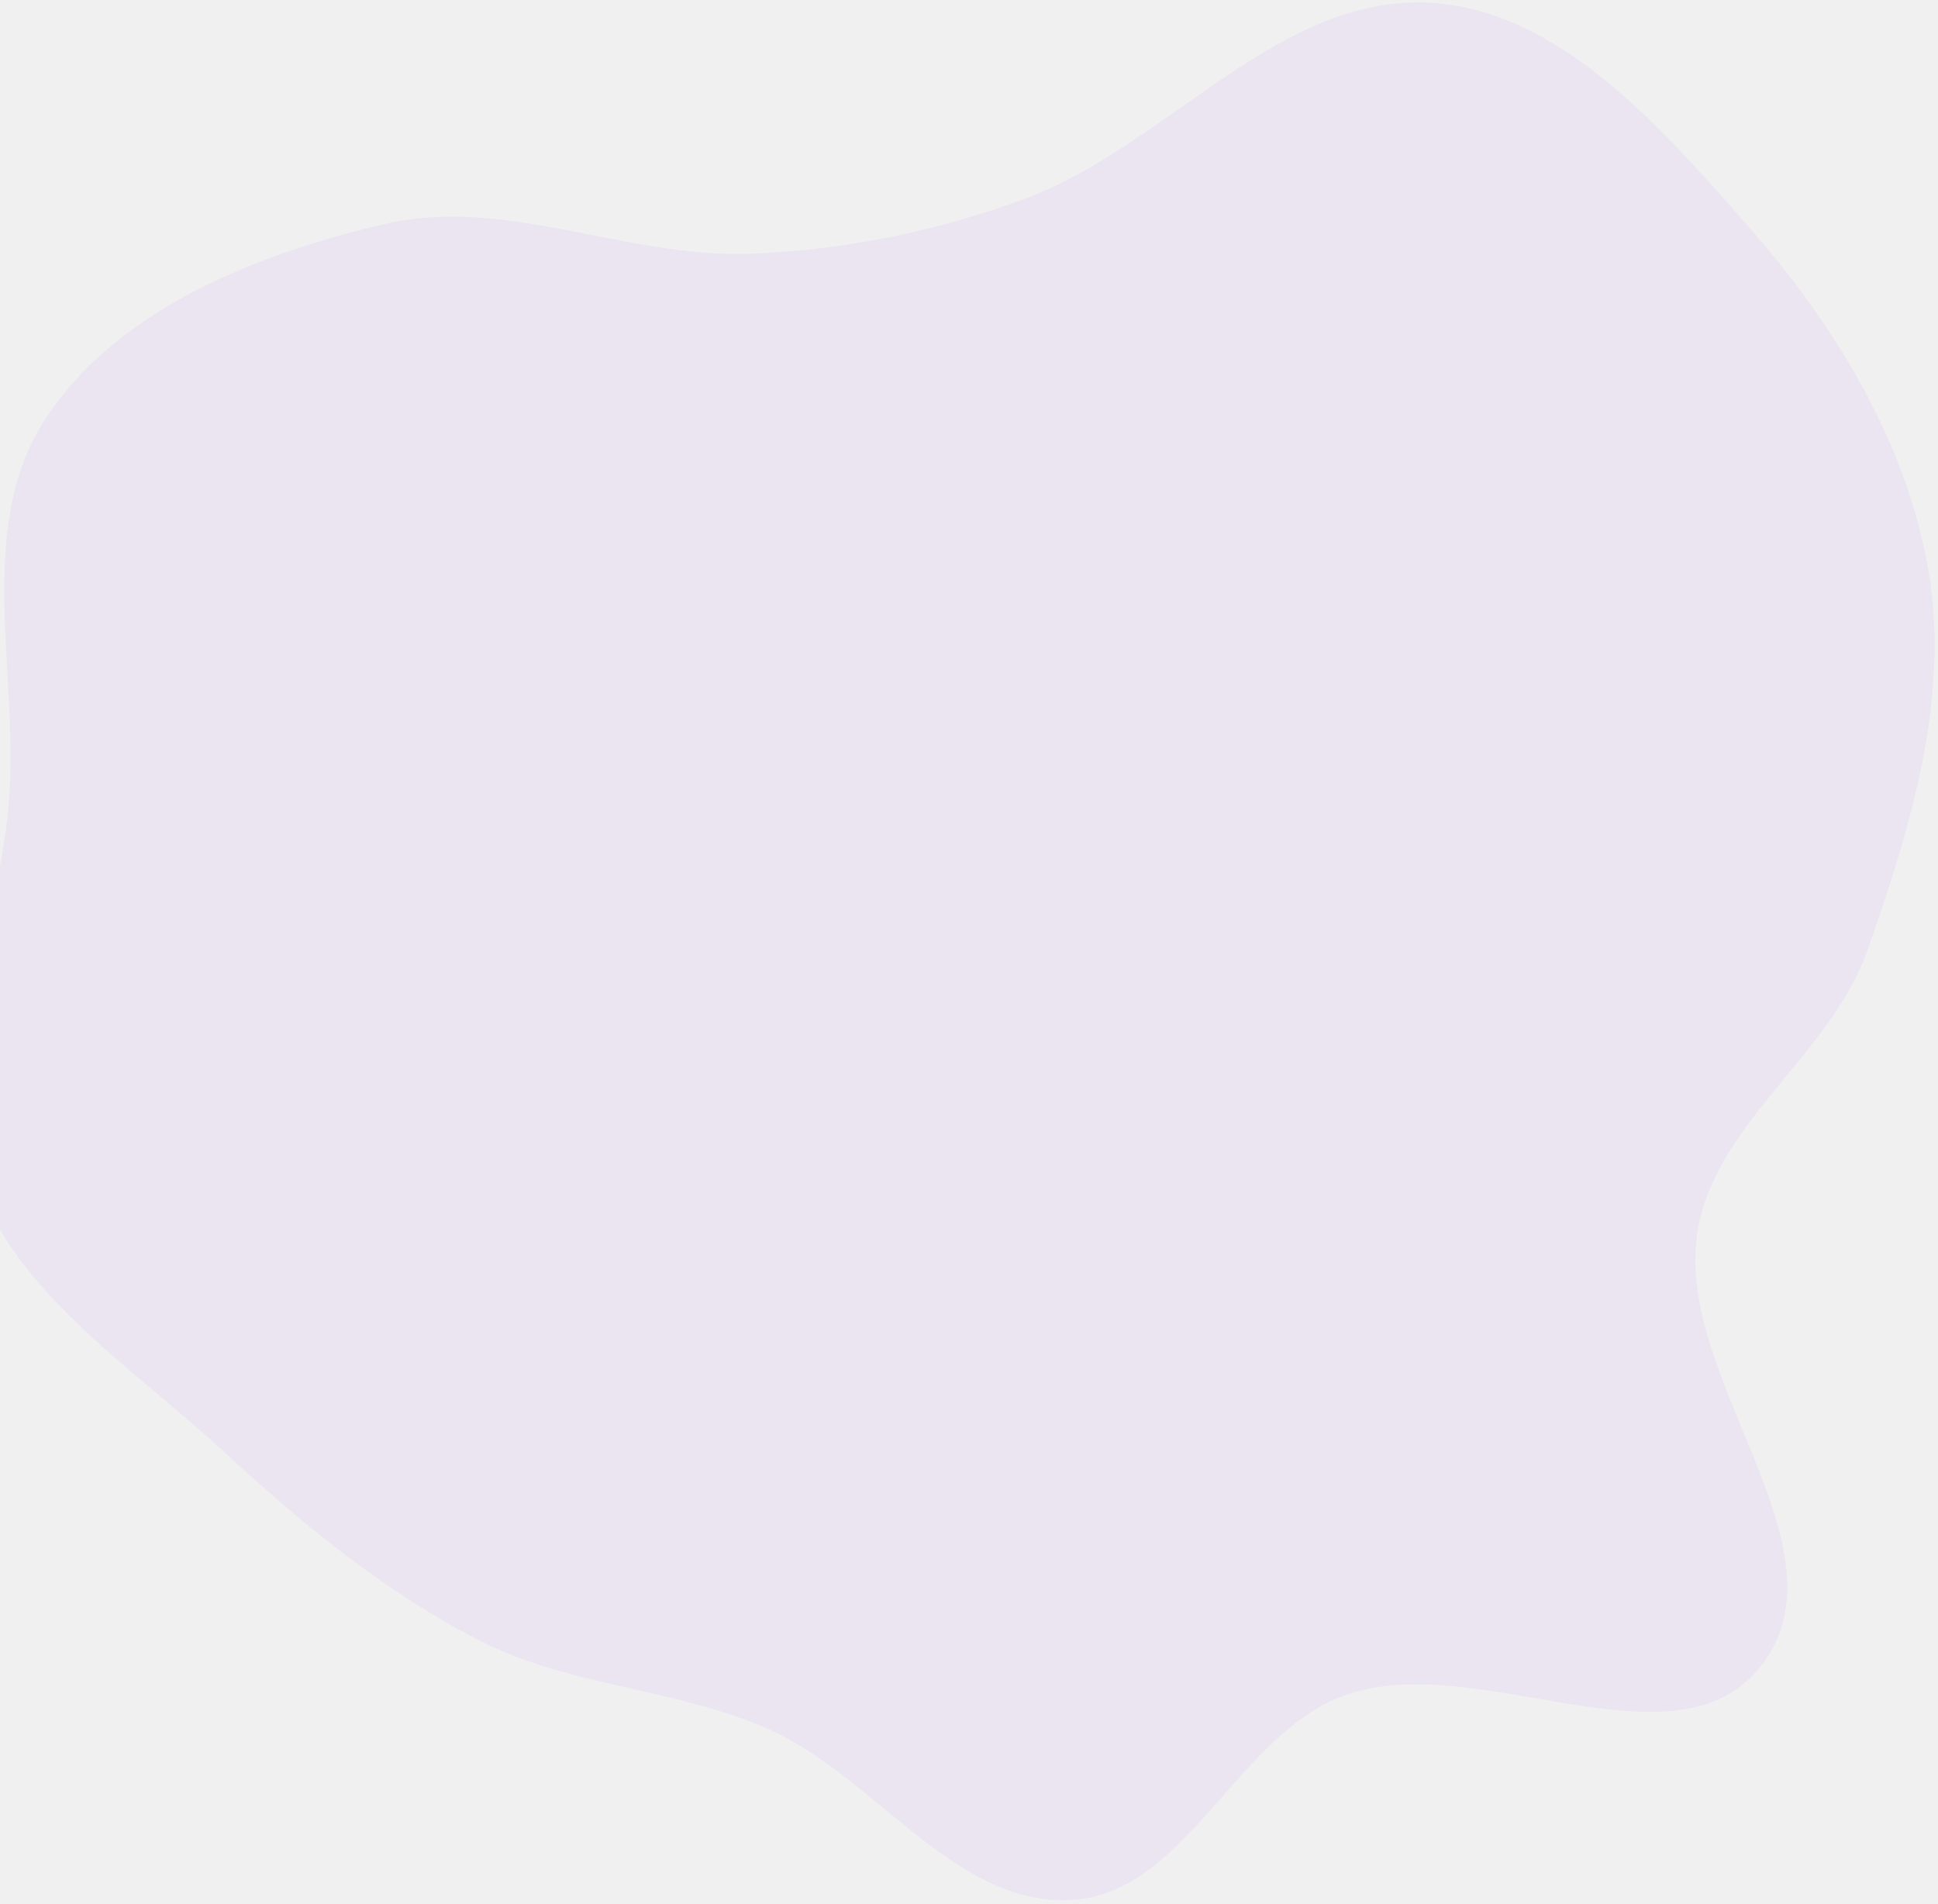
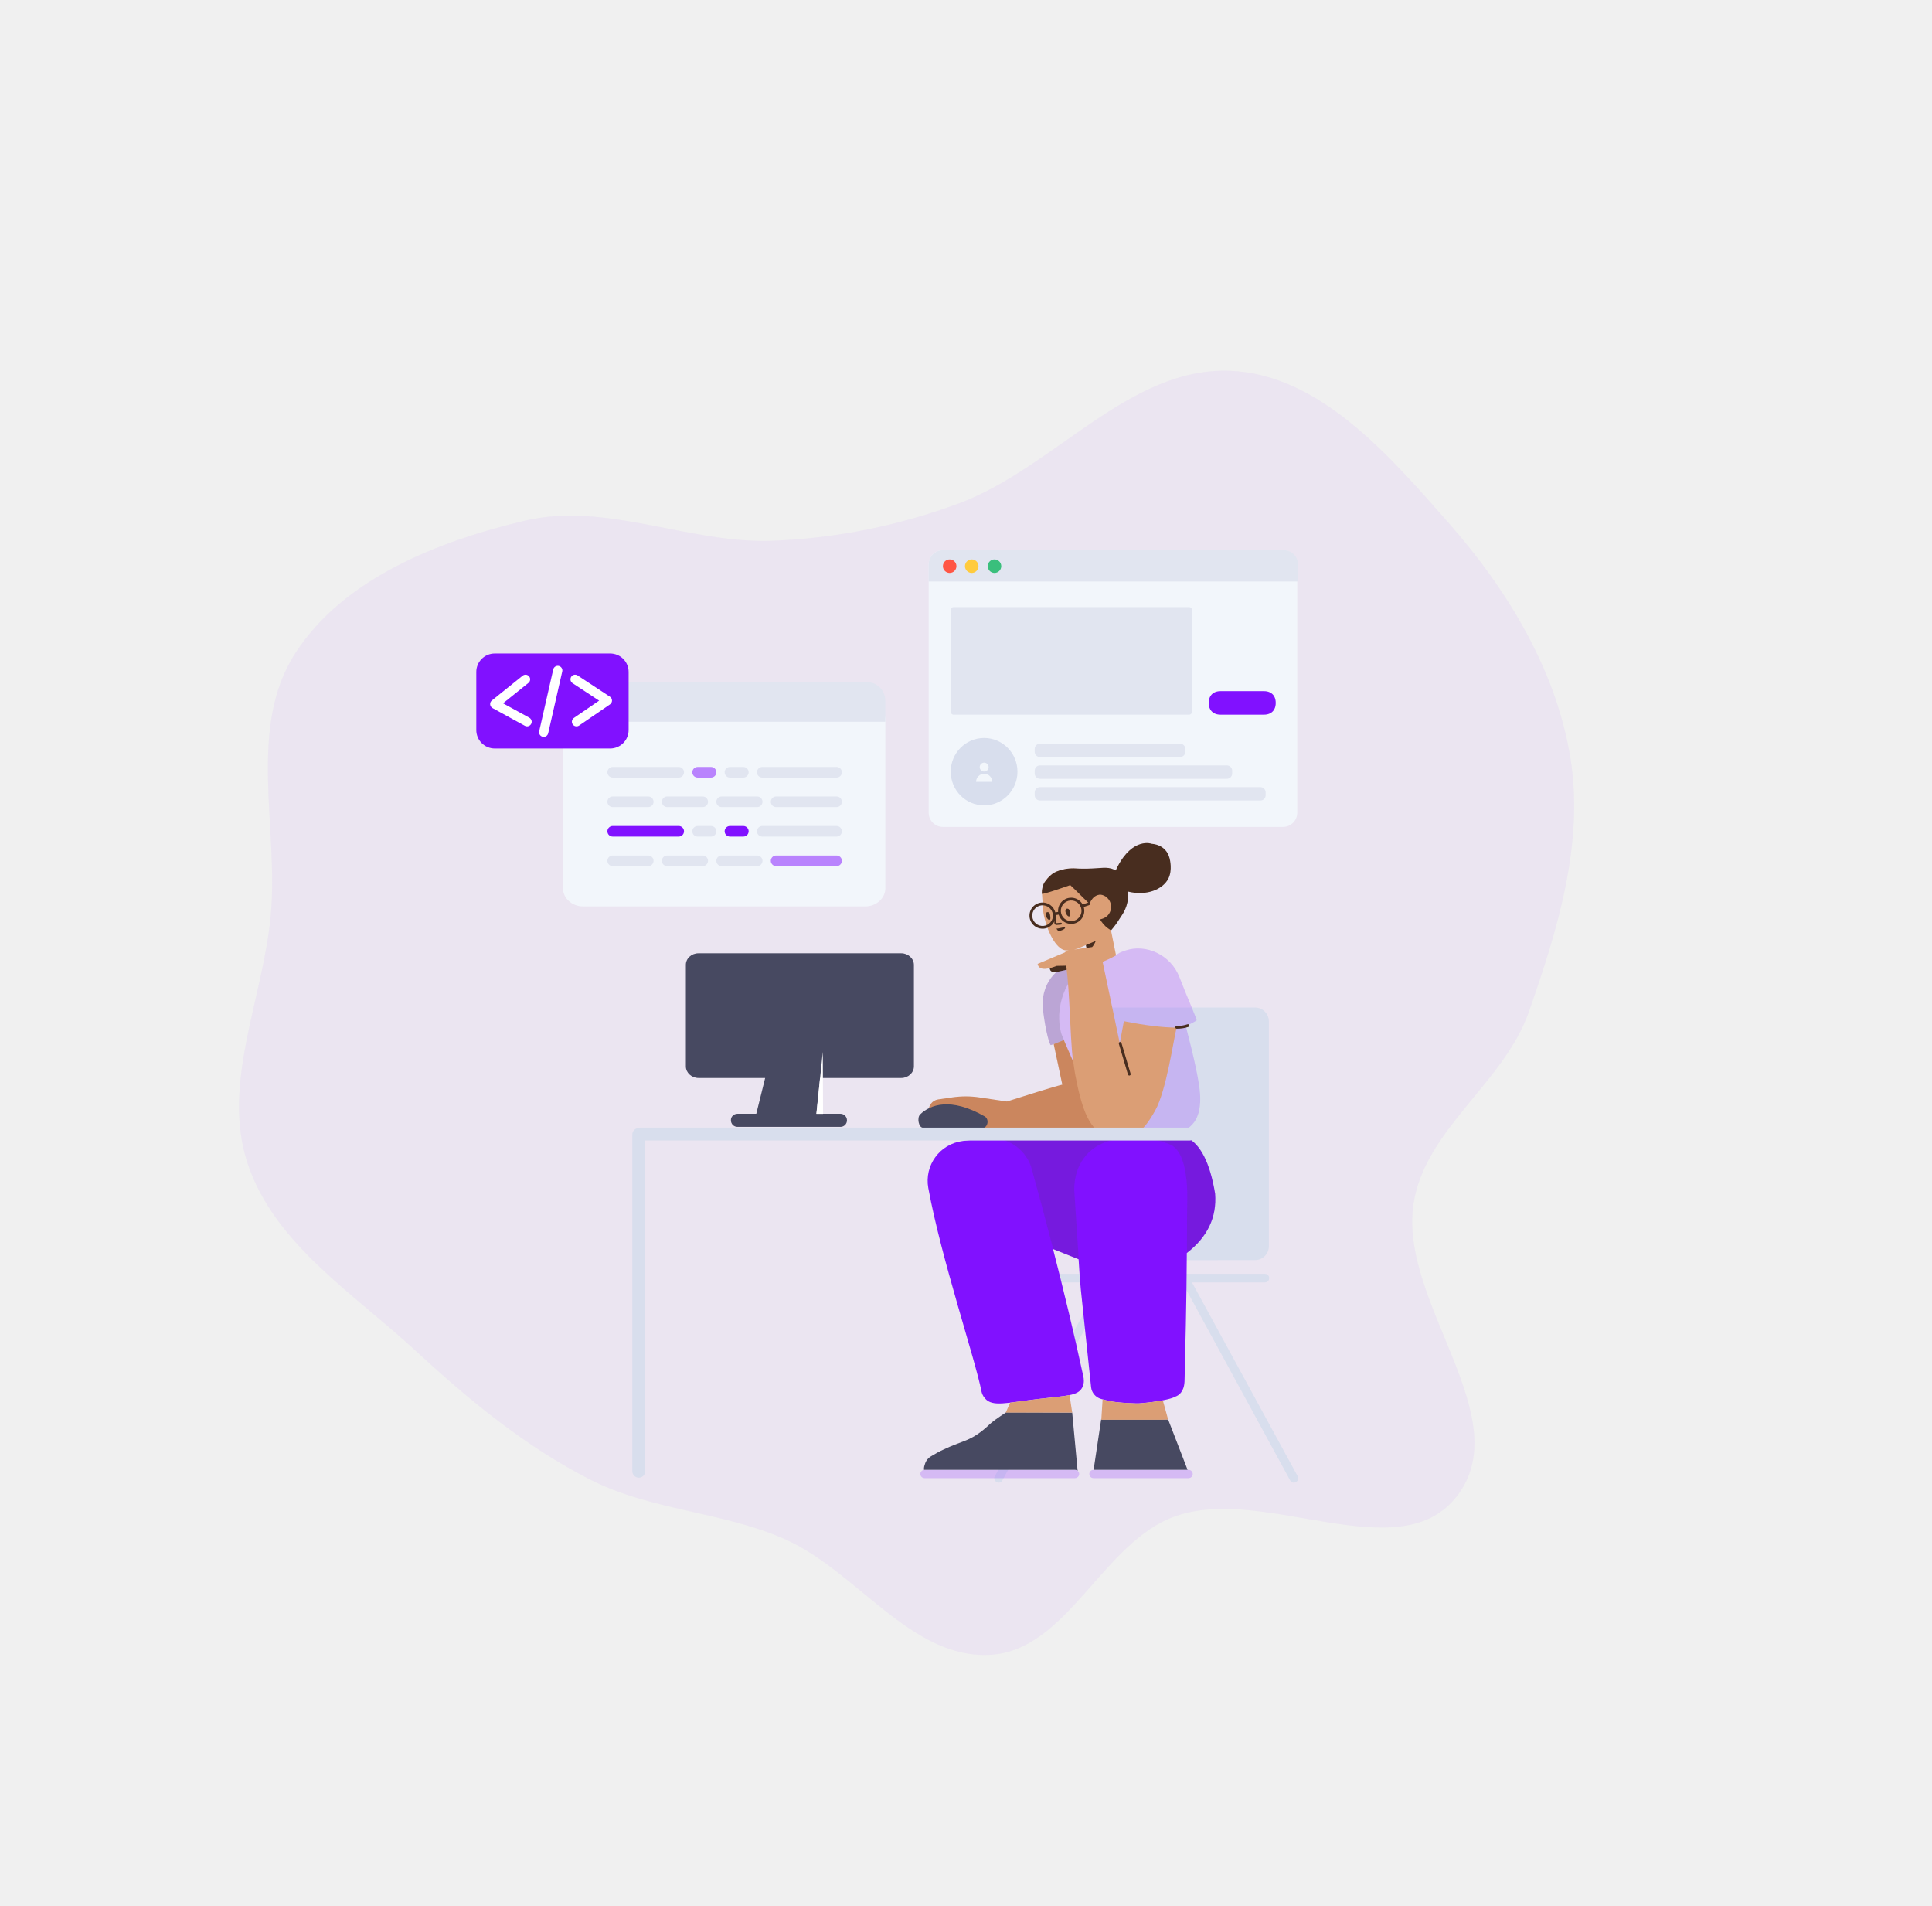
- <svg xmlns="http://www.w3.org/2000/svg" width="391" height="384" viewBox="0 0 391 384" fill="none">
-   <path fill-rule="evenodd" clip-rule="evenodd" d="M96.856 331.016C77.492 321.13 60.823 307.331 44.845 292.586C26.35 275.519 2.793 260.765 -5.16 236.877C-13.035 213.223 -0.607 187.839 1.703 163.003C4.149 136.707 -5.315 107.001 8.984 84.788C23.391 62.407 51.639 51.311 77.532 45.205C101.811 39.48 126.539 52.178 151.458 51.188C170.43 50.435 189.035 46.688 206.84 40.072C235.228 29.523 257.544 -0.685 287.788 0.531C314.479 1.603 335.311 25.893 352.948 45.943C370.415 65.799 384.906 89.669 389.174 115.783C393.344 141.301 385.339 167.305 376.769 191.714C369.329 212.903 345.676 226.785 342.398 248.997C338.086 278.213 373.383 312.313 355.498 335.823C338.395 358.306 298.48 332.748 271.754 341.86C249.725 349.371 239.493 381.936 216.266 383.295C192.573 384.682 176.498 358.221 154.768 348.707C136.12 340.543 114.985 340.272 96.856 331.016Z" fill="#8111FF" fill-opacity="0.05" />
+ <svg xmlns="http://www.w3.org/2000/svg" width="576" height="568" viewBox="0 0 576 568" fill="none">
+   <path fill-rule="evenodd" clip-rule="evenodd" d="M175.856 441.016C156.492 431.13 139.823 417.331 123.845 402.586C105.35 385.519 81.793 370.765 73.84 346.877C65.965 323.223 78.393 297.839 80.703 273.003C83.148 246.707 73.685 217.001 87.984 194.788C102.391 172.407 130.639 161.311 156.532 155.205C180.811 149.48 205.539 162.178 230.458 161.188C249.43 160.435 268.035 156.688 285.84 150.072C314.228 139.523 336.544 109.315 366.788 110.531C393.479 111.603 414.311 135.893 431.948 155.943C449.415 175.799 463.906 199.669 468.174 225.783C472.344 251.301 464.339 277.305 455.769 301.714C448.329 322.903 424.676 336.785 421.398 358.997C417.086 388.213 452.383 422.313 434.498 445.823C417.395 468.306 377.48 442.748 350.754 451.86C328.725 459.371 318.493 491.936 295.266 493.295C271.573 494.682 255.498 468.221 233.768 458.707C215.12 450.543 193.985 450.272 175.856 441.016Z" fill="#8111FF" fill-opacity="0.05" />
+   <path d="M355.365 382.276H377.138C377.799 382.276 378.377 381.726 378.377 381.066V380.929C378.377 380.269 377.799 379.719 377.083 379.719H356.907C344.686 379.719 332.465 379.719 320.272 379.719H301.555C300.894 379.719 300.316 380.269 300.316 380.929V381.066C300.316 381.726 300.866 382.276 301.555 382.276H328.117L320.794 395.695C315.592 405.264 310.39 414.806 305.16 424.375L296.545 440.158C296.242 440.708 296.49 441.423 297.068 441.753L297.178 441.808C297.756 442.111 298.499 441.946 298.775 441.423L331.006 382.276H352.476L384.707 441.423C384.983 441.946 385.726 442.138 386.304 441.808L386.414 441.753C386.992 441.423 387.24 440.708 386.937 440.158L378.322 424.375C373.119 414.806 367.917 405.264 362.687 395.695L355.365 382.276ZM378.294 371.5V355.512C378.294 343.319 378.294 331.153 378.294 318.988V304.458C378.294 302.18 376.446 300.333 374.165 300.333H329.245C326.964 300.333 325.116 302.18 325.116 304.458V371.548C325.116 373.826 326.964 375.672 329.245 375.672C329.246 375.672 329.248 375.672 329.249 375.672L374.17 375.625C376.448 375.623 378.294 373.777 378.294 371.5Z" fill="#D8DEED" />
+   <path d="M275.634 438.151H320.499C321.183 438.151 321.738 438.705 321.738 439.388C321.738 440.071 321.183 440.625 320.499 440.625H275.634C274.95 440.625 274.395 440.071 274.395 439.388C274.395 438.705 274.95 438.151 275.634 438.151ZM326.004 438.151H354.355C355.039 438.151 355.594 438.705 355.594 439.388C355.594 440.071 355.039 440.625 354.355 440.625H326.004C325.32 440.625 324.766 440.071 324.766 439.388C324.766 438.705 325.32 438.151 326.004 438.151Z" fill="#8111FF" fill-opacity="0.2" />
+   <path d="M354.06 438.151H326.043L328.289 423.13H348.256L354.06 438.151ZM321.276 438.423C321.064 438.253 320.794 438.151 320.501 438.151H275.635C275.583 438.151 275.533 438.154 275.483 438.16C275.467 438.033 275.459 437.882 275.463 437.701C275.494 437.509 275.497 437.29 275.556 437.071C275.91 435.757 276.338 434.884 277.59 434.108C278.842 433.333 280.121 432.64 281.453 432.031C286.366 429.724 288.045 429.753 291.275 427.637C292.612 426.752 293.841 425.729 294.989 424.621C295.755 423.883 297.409 422.683 299.952 421.022L319.662 421.083L321.276 438.423Z" fill="#474961" />
+   <path d="M353.829 373.516C353.783 386.97 353.328 404.844 353.172 410.992C353.144 411.848 353.254 414.166 351.603 415.626C351.135 416.055 350.667 416.231 349.786 416.609C349.098 416.911 346.015 417.818 339.85 418.321C339.464 418.347 339.051 418.372 338.638 418.347C332.28 418.12 330.711 417.717 328.262 417.012C326.638 416.558 325.454 415.148 325.289 413.486C324.518 406.156 322.399 386.183 322.234 384.42C322.013 382.179 321.821 379.635 321.656 376.738L321.568 375.382L313.951 372.331C317.132 384.709 320.218 397.529 322.977 410.274C323.114 410.899 323.362 412.304 322.646 413.632C321.325 416.156 317.885 416.026 309.655 417.015C299.966 418.186 295.92 419.409 293.718 416.911C292.974 416.104 292.727 415.271 292.644 414.881C290.635 404.757 280.671 375.376 276.79 354.296C276.79 354.244 276.762 354.218 276.762 354.166C275.524 347.373 280.175 340.972 287.084 340.113C289.369 339.826 291.433 339.551 293.718 339.264C294.41 339.182 295.1 339.158 295.784 339.189L329.888 338.588C350.115 338.41 347.33 336.023 353.654 338.981C357.871 340.953 360.742 346.566 362.267 355.822C362.813 362.859 360.001 368.757 353.829 373.516Z" fill="#8111FF" />
+   <path opacity="0.177" d="M353.863 373.489C353.865 372.787 353.867 372.096 353.867 371.419C353.867 366.181 353.894 361.672 353.949 358.776C354.004 356.484 354.417 343.89 349.077 341.271C348.609 341.044 348.141 340.868 347.205 340.541C346.462 340.289 342.609 338.979 337.654 339.181C334.434 339.307 329.59 339.508 325.598 342.656C320.093 347.014 320.231 353.89 320.286 354.998L321.603 375.397L313.99 372.347C311.869 364.094 309.706 356.038 307.57 348.332C306.11 343.087 301.231 339.457 295.879 339.188L329.887 338.588C350.114 338.41 347.329 336.023 353.654 338.981C357.871 340.953 360.742 346.566 362.267 355.822C362.812 362.846 360.011 368.735 353.863 373.489Z" fill="#444444" />
+   <path d="M324.855 287.304C325.186 287.159 325.525 287.029 325.871 286.917L331.745 284.923C332.085 284.86 332.424 284.805 332.761 284.758C333.224 284.218 334.167 283.76 335.802 283.25C341.609 281.406 349.02 284.472 351.66 291.343C353.96 297.331 357.016 304.095 356.732 304.184C356.671 304.202 355.337 305.172 353.51 305.773C356.153 315.91 357.577 322.696 357.782 326.131C358.19 332.972 355.926 337.557 348.254 338.139C340.582 338.72 329.905 339.538 328.65 337.27C327.843 335.811 324.051 326.805 317.275 310.252C314.741 311.086 313.418 311.513 313.305 311.532C312.952 311.595 311.75 307.569 310.967 301.203C310.068 293.898 314.427 287.806 321.651 286.56C322.845 286.349 323.913 286.597 324.855 287.304Z" fill="#8111FF" fill-opacity="0.2" />
+   <path opacity="0.177" d="M324.872 287.317C317.687 290.346 314.12 300.719 316.513 308.39C316.777 309.019 317.038 309.637 317.294 310.246C314.748 311.084 313.418 311.512 313.305 311.532C312.952 311.595 311.75 307.569 310.967 301.203C310.068 293.898 314.427 287.806 321.651 286.56C322.852 286.348 323.926 286.6 324.872 287.317Z" fill="#444444" />
+   <path d="M313.012 288.171C313.012 288.171 312.489 290.261 315.27 289.683C318.05 289.106 318.848 288.831 318.848 288.831L318.132 286.934L313.012 288.171Z" fill="#482D1F" />
+   <path d="M328.73 286.701L333.849 310.994L335.066 304.399C341.481 305.677 346.701 306.315 350.728 306.315C350.749 306.315 350.771 306.315 350.792 306.315C349.885 309.842 347.736 325.146 344.391 331.067C340.163 338.553 337.695 339.375 331.452 338.763C330.813 338.7 330.21 338.585 329.641 338.418C329.914 338.509 330.195 338.585 330.485 338.646L298.185 339.151L298.182 339.16L298.084 339.152L297.95 339.154C297.89 339.155 297.831 339.147 297.776 339.129L284.48 338.136C282.42 337.982 280.526 336.946 279.287 335.294L277.548 332.976C277.217 332.534 277.002 332.017 276.923 331.471C276.661 329.667 277.913 327.993 279.718 327.732L283.978 327.115C286.63 326.731 289.324 326.736 291.975 327.13L300.208 328.353C306.398 326.376 314.658 323.779 316.72 323.332L314.159 311.254L317.186 310.046C318.136 312.251 319.031 314.323 319.869 316.26C318.919 307.055 319.026 296.891 317.884 287.861L315.022 287.923C313.315 288.611 309.737 289.766 309.352 287.319C309.352 287.319 314.086 285.366 317.417 283.936L317.664 283.716C317.885 283.524 318.077 283.414 318.352 283.331C318.407 283.304 318.463 283.304 318.518 283.304L318.7 283.277C318.205 283.315 317.857 283.306 317.736 283.293C315.434 283.19 312.612 279.048 311.254 273.011C311.129 272.525 311.086 272.032 311.015 271.542L310.668 266.631C310.572 265.535 310.78 264.441 311.247 263.461C311.292 263.347 311.34 263.26 311.387 263.173C311.555 262.882 311.723 262.592 311.896 262.356C312.56 261.415 313.382 260.708 314.248 260.19C316.31 259.127 318.718 258.861 320.076 258.908C320.271 258.919 320.881 258.948 321.741 258.984C322.553 259.106 323.33 259.148 324.128 259.106C324.569 259.095 324.932 259.45 324.97 259.888L325.31 266.925C325.312 266.977 325.326 267.05 325.35 267.145C328.122 265.999 330.106 266.653 331.303 269.106C333.099 272.785 331.473 271.989 330.675 272.97C330.099 273.655 329.383 273.994 328.901 274.174C328.811 274.193 328.719 274.246 328.639 274.319L330.794 274.34L331.176 275.852L331.316 277.772L332.733 284.797C332.733 284.797 330.735 285.911 328.73 286.701ZM323.916 282.521L323.754 281.731C323.686 281.76 323.617 281.789 323.547 281.819C321.256 282.792 321.389 282.725 321.229 282.794C320.886 282.901 320.551 282.987 320.234 283.054L322.701 282.699L323.916 282.521ZM346.427 423.21H328.339L328.728 417.135C330.951 417.765 332.696 418.134 338.673 418.347C339.086 418.372 339.499 418.347 339.884 418.322C342.826 418.081 345.066 417.749 346.679 417.435L348.254 423.131L346.427 423.21ZM318.873 415.879L319.661 421.083H299.847L301.154 418.134C303.371 417.876 306.155 417.442 309.689 417.015C313.87 416.512 316.814 416.299 318.873 415.879Z" fill="#DB9E75" />
+   <path d="M325.598 282.311L324.557 282.457L323.976 282.542C323.956 282.537 323.936 282.531 323.916 282.525L323.753 281.73L326.708 280.457C326.31 281.373 325.94 281.991 325.598 282.311Z" fill="#482D1F" />
+   <path d="M312.998 272.417C313.096 272.905 313.275 273.69 313.087 274.065C312.781 274.672 311.706 273.441 311.789 272.495C311.838 272.104 312.015 271.923 312.235 271.904C312.589 271.845 312.912 272.066 312.998 272.417ZM318.848 271.381C318.946 271.87 319.125 272.654 318.937 273.03C318.631 273.636 317.556 272.405 317.639 271.459C317.688 271.069 317.865 270.887 318.085 270.868C318.439 270.81 318.762 271.03 318.848 271.381Z" fill="#482D1F" />
+   <path d="M314.348 272.357L314.341 275.118C314.369 275.457 314.65 275.751 314.973 275.723C315.164 275.721 315.285 275.711 315.773 275.659C315.991 275.636 316.14 275.621 316.316 275.605C316.468 275.592 316.58 275.459 316.567 275.307C316.553 275.156 316.42 275.044 316.268 275.057C316.088 275.073 315.935 275.088 315.714 275.112C315.247 275.162 315.133 275.172 314.946 275.174C314.935 275.174 314.893 275.13 314.89 275.095L314.898 272.359C314.899 272.207 314.776 272.084 314.624 272.083C314.472 272.083 314.348 272.206 314.348 272.357Z" fill="#482D1F" />
+   <path d="M316.867 277.159C317.054 277.087 317.503 276.854 317.534 276.575C317.529 276.521 317.55 276.436 317.52 276.411C317.398 276.284 317.051 276.424 316.565 276.55C315.699 276.763 314.959 276.828 314.959 276.828C314.959 276.828 315.247 277.273 315.396 277.398C315.726 277.7 316.575 277.295 316.867 277.159Z" fill="#482D1F" />
+   <path d="M323.517 269.348L324.429 269.038C324.95 268.861 325.216 269.642 324.695 269.819L323.783 270.129L323.095 270.362C323.173 270.618 323.225 270.886 323.25 271.162C323.438 273.311 321.847 275.205 319.697 275.393C317.826 275.556 316.147 274.374 315.619 272.65L315.137 272.725L314.739 272.788C314.82 274.857 313.261 276.645 311.174 276.828C309.024 277.015 307.128 275.426 306.94 273.278C306.752 271.13 308.342 269.236 310.493 269.048C312.421 268.879 314.156 270.143 314.621 271.972L315.009 271.911L315.137 272.725C314.664 272.376 314.662 272.364 314.661 272.352L314.229 272.033L314.621 271.972C314.64 272.048 314.658 272.125 314.672 272.203C314.708 272.063 314.816 271.941 315.009 271.911L315.462 271.839C315.276 269.693 316.866 267.801 319.015 267.613C320.598 267.475 322.043 268.299 322.771 269.601L323.517 269.348ZM314.358 272.848C314.13 272.884 313.917 272.727 313.885 272.499C313.853 272.276 314.006 272.068 314.229 272.033L315.009 271.911L315.462 271.839C315.462 271.841 315.462 271.842 315.462 271.843C315.487 272.122 315.54 272.392 315.619 272.65L315.137 272.725L314.358 272.848ZM315.137 272.725C314.94 272.756 314.797 272.669 314.722 272.541L315.137 272.725ZM319.625 274.571C321.321 274.423 322.575 272.929 322.427 271.234C322.279 269.54 320.783 268.287 319.087 268.435C317.391 268.583 316.136 270.077 316.285 271.771C316.433 273.466 317.928 274.719 319.625 274.571ZM310.565 269.87C308.869 270.018 307.614 271.512 307.762 273.206C307.911 274.901 309.406 276.154 311.102 276.006C312.798 275.857 314.053 274.364 313.904 272.669C313.899 272.612 313.893 272.555 313.885 272.499C313.654 270.886 312.197 269.727 310.565 269.87Z" fill="#482D1F" />
+   <path opacity="0.2" d="M330.469 338.646L298.169 339.151L298.166 339.16L298.068 339.152L297.934 339.154C297.874 339.155 297.816 339.147 297.76 339.129L284.464 338.136C282.404 337.982 280.51 336.946 279.271 335.294L277.533 332.976C277.201 332.534 276.986 332.017 276.907 331.471C276.645 329.667 277.897 327.993 279.702 327.732L283.962 327.115C286.614 326.731 289.308 326.736 291.959 327.13L300.193 328.353C306.382 326.376 314.642 323.779 316.704 323.332L314.143 311.254L317.17 310.046C318.176 312.38 319.119 314.564 319.999 316.598C320.153 317.808 320.33 319.012 320.539 320.21C322.571 331.013 324.927 337.469 330.469 338.646Z" fill="#8C2A00" />
+   <path d="M333.564 311.139C333.499 310.92 333.623 310.691 333.842 310.626C334.061 310.561 334.29 310.686 334.355 310.904L337.08 320.088C337.145 320.307 337.02 320.536 336.802 320.601C336.583 320.666 336.353 320.541 336.288 320.323L333.564 311.139ZM350.809 306.652C350.581 306.65 350.398 306.464 350.399 306.236C350.401 306.008 350.587 305.825 350.815 305.827C351.964 305.835 353.043 305.668 354.052 305.325C354.268 305.252 354.502 305.367 354.576 305.583C354.649 305.799 354.534 306.033 354.318 306.106C353.219 306.479 352.049 306.661 350.809 306.652Z" fill="#482D1F" />
+   <path d="M327.962 274.074C328.381 273.953 329.619 273.681 330.379 272.747C331.179 271.794 331.573 270.297 330.982 268.913C330.451 267.579 329.037 266.571 327.723 266.714C326.985 266.806 326.413 267.215 326.335 267.277C325.431 267.991 325.069 268.906 325.069 268.906L324.85 269.544C324.741 269.402 324.637 269.268 324.537 269.145C322.431 267.176 321.214 265.81 319.081 263.844C318.008 264.214 311.12 266.663 310.602 266.432C310.602 263.638 311.625 262.739 311.798 262.503C312.461 261.562 313.432 260.648 314.298 260.131C316.36 259.067 318.768 258.802 320.126 258.849C320.321 258.859 320.931 258.889 321.791 258.924C322.04 258.93 322.289 258.936 322.593 258.937C323.311 258.929 323.864 258.936 324.196 258.935C328.387 258.844 329.967 258.264 332.149 259.205C332.277 259.264 332.456 259.349 332.668 259.465C332.812 259.084 332.982 258.73 333.15 258.403C337.765 249.47 343.37 251.492 343.37 251.525C343.37 251.558 347.617 251.558 348.703 255.885C348.811 256.315 349.573 259.353 348.356 261.857C346.722 265.133 341.852 267.151 336.31 265.774C336.378 266.732 336.312 267.517 336.284 267.925C335.981 271.098 334.25 273.099 333.744 273.944C333.069 275.07 332.235 276.204 331.242 277.344C330.004 276.601 329.056 275.734 328.398 274.742C328.256 274.524 328.11 274.301 327.962 274.074Z" fill="#482D1F" />
+   <path d="M225.476 332.011L228.123 321.341H208.253C206.188 321.341 204.482 319.774 204.482 317.876V287.656C204.454 285.732 206.133 284.164 208.225 284.164H268.698C270.762 284.164 272.469 285.732 272.469 287.629V317.876C272.469 319.774 270.762 321.341 268.698 321.341H244.482L243.39 332.011H250.559C251.66 332.011 252.513 332.89 252.513 333.963C252.513 335.063 251.632 335.915 250.559 335.915H219.869C218.768 335.915 217.914 335.035 217.914 333.963C217.859 332.89 218.768 332.011 219.869 332.011H225.476Z" fill="#474961" />
+   <path fill-rule="evenodd" clip-rule="evenodd" d="M245.303 313.564L245.384 332.038H243.411L245.303 313.564Z" fill="white" />
+   <path d="M274.32 332.21C277.314 329.288 283.426 326.997 293.525 332.77C295.065 333.622 294.503 336.299 292.796 336.294L275.201 336.175C273.878 336.184 273.322 333.193 274.32 332.21Z" fill="#474961" />
+   <path d="M257.963 270.196H173.847C170.544 270.196 167.846 267.753 167.846 264.762V214.585C167.846 211.594 170.544 209.151 173.847 209.151H257.963C261.266 209.151 263.963 211.594 263.963 214.585V264.737C263.963 267.753 261.266 270.196 257.963 270.196Z" fill="#F2F6FB" />
+   <path d="M167.874 208.822C167.874 205.784 170.339 203.322 173.379 203.322H258.43C261.471 203.322 263.936 205.786 263.936 208.822V215.145H167.874V208.822Z" fill="#E1E5F0" />
+   <path d="M182.668 237.419H193.265C194.139 237.419 194.848 238.126 194.848 239C194.848 239.873 194.139 240.581 193.265 240.581H182.668C181.794 240.581 181.085 239.873 181.085 239C181.085 238.126 181.794 237.419 182.668 237.419ZM182.668 255.017H193.265C194.139 255.017 194.848 255.725 194.848 256.598C194.848 257.471 194.139 258.179 193.265 258.179H182.668C181.794 258.179 181.085 257.471 181.085 256.598C181.085 255.725 181.794 255.017 182.668 255.017ZM198.908 237.419H209.505C210.379 237.419 211.088 238.126 211.088 239C211.088 239.873 210.379 240.581 209.505 240.581H198.908C198.034 240.581 197.325 239.873 197.325 239C197.325 238.126 198.034 237.419 198.908 237.419ZM198.908 255.017H209.505C210.379 255.017 211.088 255.725 211.088 256.598C211.088 257.471 210.379 258.179 209.505 258.179H198.908C198.034 258.179 197.325 257.471 197.325 256.598C197.325 255.725 198.034 255.017 198.908 255.017ZM215.148 237.419H225.745C226.619 237.419 227.327 238.126 227.327 239C227.327 239.873 226.619 240.581 225.745 240.581H215.148C214.274 240.581 213.565 239.873 213.565 239C213.565 238.126 214.274 237.419 215.148 237.419ZM215.148 255.017H225.745C226.619 255.017 227.327 255.725 227.327 256.598C227.327 257.471 226.619 258.179 225.745 258.179H215.148C214.274 258.179 213.565 257.471 213.565 256.598C213.565 255.725 214.274 255.017 215.148 255.017ZM182.668 228.619H202.348C203.223 228.619 203.931 229.327 203.931 230.2C203.931 231.074 203.223 231.782 202.348 231.782H182.668C181.794 231.782 181.085 231.074 181.085 230.2C181.085 229.327 181.794 228.619 182.668 228.619ZM227.259 228.619H249.416C250.29 228.619 250.999 229.327 250.999 230.2C250.999 231.074 250.29 231.782 249.416 231.782H227.259C226.385 231.782 225.676 231.074 225.676 230.2C225.676 229.327 226.385 228.619 227.259 228.619ZM227.259 246.218H249.416C250.29 246.218 250.999 246.926 250.999 247.799C250.999 248.672 250.29 249.38 249.416 249.38H227.259C226.385 249.38 225.676 248.672 225.676 247.799C225.676 246.926 226.385 246.218 227.259 246.218ZM207.991 246.218H211.982C212.856 246.218 213.565 246.926 213.565 247.799C213.565 248.672 212.856 249.38 211.982 249.38H207.991C207.117 249.38 206.408 248.672 206.408 247.799C206.408 246.926 207.117 246.218 207.991 246.218ZM217.625 228.619H221.616C222.49 228.619 223.199 229.327 223.199 230.2C223.199 231.074 222.49 231.782 221.616 231.782H217.625C216.751 231.782 216.042 231.074 216.042 230.2C216.042 229.327 216.751 228.619 217.625 228.619ZM231.387 237.419H249.416C250.29 237.419 250.999 238.126 250.999 239C250.999 239.873 250.29 240.581 249.416 240.581H231.387C230.513 240.581 229.805 239.873 229.805 239C229.805 238.126 230.513 237.419 231.387 237.419Z" fill="#E1E5F0" />
+   <path d="M182.668 246.218H202.348C203.223 246.218 203.931 246.926 203.931 247.799C203.931 248.672 203.223 249.38 202.348 249.38H182.668C181.794 249.38 181.085 248.672 181.085 247.799C181.085 246.926 181.794 246.218 182.668 246.218ZM217.625 246.218H221.616C222.49 246.218 223.199 246.926 223.199 247.799C223.199 248.672 222.49 249.38 221.616 249.38H217.625C216.751 249.38 216.042 248.672 216.042 247.799C216.042 246.926 216.751 246.218 217.625 246.218Z" fill="#8111FF" />
+   <path d="M207.991 228.619H211.982C212.856 228.619 213.565 229.327 213.565 230.2C213.565 231.074 212.856 231.782 211.982 231.782H207.991C207.117 231.782 206.408 231.074 206.408 230.2C206.408 229.327 207.117 228.619 207.991 228.619ZM231.387 255.017H249.416C250.29 255.017 250.999 255.725 250.999 256.598C250.999 257.471 250.29 258.179 249.416 258.179H231.387C230.513 258.179 229.805 257.471 229.805 256.598C229.805 255.725 230.513 255.017 231.387 255.017Z" fill="#8111FF" fill-opacity="0.5" />
+   <path d="M181.911 194.797H147.505C144.465 194.797 142 197.26 142 200.297V217.62C142 220.658 144.465 223.12 147.505 223.12H181.911C184.952 223.12 187.416 220.658 187.416 217.62V200.297C187.416 197.26 184.952 194.797 181.911 194.797Z" fill="#8111FF" />
+   <path fill-rule="evenodd" clip-rule="evenodd" d="M157.754 201.635C158.23 202.226 158.137 203.092 157.544 203.568L149.971 209.655L157.8 213.94C158.467 214.305 158.711 215.14 158.346 215.806C157.98 216.472 157.144 216.716 156.477 216.351L146.844 211.079C146.441 210.858 146.174 210.451 146.134 209.994C146.094 209.537 146.284 209.09 146.642 208.802L155.819 201.426C156.411 200.95 157.277 201.043 157.754 201.635Z" fill="white" />
+   <path fill-rule="evenodd" clip-rule="evenodd" d="M170.302 201.74C170.72 201.106 171.574 200.931 172.209 201.348L181.842 207.686C182.225 207.938 182.457 208.364 182.462 208.822C182.466 209.28 182.242 209.71 181.864 209.969L172.653 216.279C172.027 216.709 171.17 216.549 170.74 215.923C170.31 215.297 170.47 214.441 171.097 214.012L178.618 208.858L170.695 203.645C170.06 203.227 169.884 202.375 170.302 201.74Z" fill="white" />
+   <path fill-rule="evenodd" clip-rule="evenodd" d="M166.591 198.509C167.332 198.677 167.796 199.414 167.628 200.154L163.435 218.581C163.267 219.321 162.529 219.785 161.788 219.617C161.047 219.448 160.583 218.712 160.751 217.971L164.944 199.545C165.112 198.804 165.85 198.341 166.591 198.509Z" fill="white" />
+   <path d="M382.517 164H281.115C278.772 164 276.872 165.899 276.872 168.241V242.251C276.872 244.594 278.772 246.493 281.115 246.493H382.517C384.86 246.493 386.76 244.594 386.76 242.251V168.241C386.76 165.899 384.86 164 382.517 164Z" fill="#F2F6FB" />
+   <path d="M293.394 240.075C287.901 240.075 283.448 235.577 283.448 230.03C283.448 224.482 287.901 219.985 293.394 219.985C298.888 219.985 303.341 224.482 303.341 230.03C303.341 235.577 298.888 240.075 293.394 240.075ZM293.416 229.988C294.15 229.988 294.745 229.394 294.745 228.663C294.745 227.931 294.15 227.338 293.416 227.338C292.682 227.338 292.087 227.931 292.087 228.663C292.087 229.394 292.682 229.988 293.416 229.988ZM293.416 230.65C292.086 230.65 291.008 231.725 291.008 233.051H295.825C295.825 231.725 294.746 230.65 293.416 230.65Z" fill="#D8DEED" />
+   <path d="M283.449 181.815C283.449 181.345 283.827 180.965 284.297 180.965H354.521C354.99 180.965 355.37 181.345 355.37 181.815V212.191C355.37 212.661 354.991 213.041 354.521 213.041H284.297C283.828 213.041 283.449 212.661 283.449 212.191V181.815ZM310.051 228.159H365.788C366.655 228.159 367.358 228.861 367.358 229.728V230.575C367.358 231.442 366.655 232.145 365.788 232.145H310.051C309.184 232.145 308.481 231.442 308.481 230.575V229.728C308.481 228.861 309.184 228.159 310.051 228.159ZM310.051 234.636H375.767C376.635 234.636 377.337 235.339 377.337 236.205V237.052C377.337 237.919 376.635 238.622 375.767 238.622H310.051C309.184 238.622 308.481 237.919 308.481 237.052V236.205C308.481 235.339 309.184 234.636 310.051 234.636ZM310.051 221.681H351.817C352.684 221.681 353.387 222.384 353.387 223.251V224.098C353.387 224.965 352.684 225.667 351.817 225.667H310.051C309.184 225.667 308.481 224.965 308.481 224.098V223.251C308.481 222.384 309.184 221.681 310.051 221.681ZM276.872 168.242C276.872 165.899 278.772 164 281.117 164H382.728C385.072 164 386.972 165.899 386.972 168.242V173.331H276.872V168.242Z" fill="#E1E5F0" />
+   <path d="M363.868 206.024H376.838C377.566 206.024 378.196 206.172 378.714 206.449C379.233 206.727 379.64 207.133 379.917 207.652C380.195 208.17 380.342 208.799 380.342 209.527V209.538C380.342 210.266 380.195 210.895 379.917 211.414C379.64 211.932 379.233 212.339 378.714 212.616C378.196 212.893 377.566 213.041 376.838 213.041H363.868C363.14 213.041 362.511 212.893 361.992 212.616C361.474 212.339 361.067 211.932 360.789 211.414C360.512 210.895 360.364 210.266 360.364 209.538V209.527C360.364 208.799 360.512 208.17 360.789 207.652C361.067 207.133 361.474 206.727 361.992 206.449C362.511 206.172 363.14 206.024 363.868 206.024Z" fill="#8111FF" />
+   <path d="M283.131 170.786C284.244 170.786 285.146 169.884 285.146 168.771C285.146 167.659 284.244 166.757 283.131 166.757C282.018 166.757 281.115 167.659 281.115 168.771C281.115 169.884 282.018 170.786 283.131 170.786Z" fill="#FF5645" />
+   <path d="M289.707 170.786C290.82 170.786 291.722 169.884 291.722 168.771C291.722 167.659 290.82 166.757 289.707 166.757C288.594 166.757 287.692 167.659 287.692 168.771C287.692 169.884 288.594 170.786 289.707 170.786Z" fill="#FFCB3D" />
+   <path d="M296.495 170.786C297.608 170.786 298.51 169.884 298.51 168.771C298.51 167.659 297.608 166.757 296.495 166.757C295.382 166.757 294.48 167.659 294.48 168.771C294.48 169.884 295.382 170.786 296.495 170.786Z" fill="#3ABF7C" />
+   <path d="M192.371 400.474V396.634V339.984H354.63C355.694 339.984 356.557 339.122 356.557 338.059C356.557 336.996 355.694 336.135 354.63 336.135H190.857C190.567 336.135 190.291 336.199 190.044 336.313C189.172 336.497 188.517 337.271 188.517 338.197V438.563C188.517 439.626 189.38 440.488 190.444 440.488C191.508 440.488 192.371 439.626 192.371 438.563V400.474Z" fill="#D8DEED" />
</svg>
